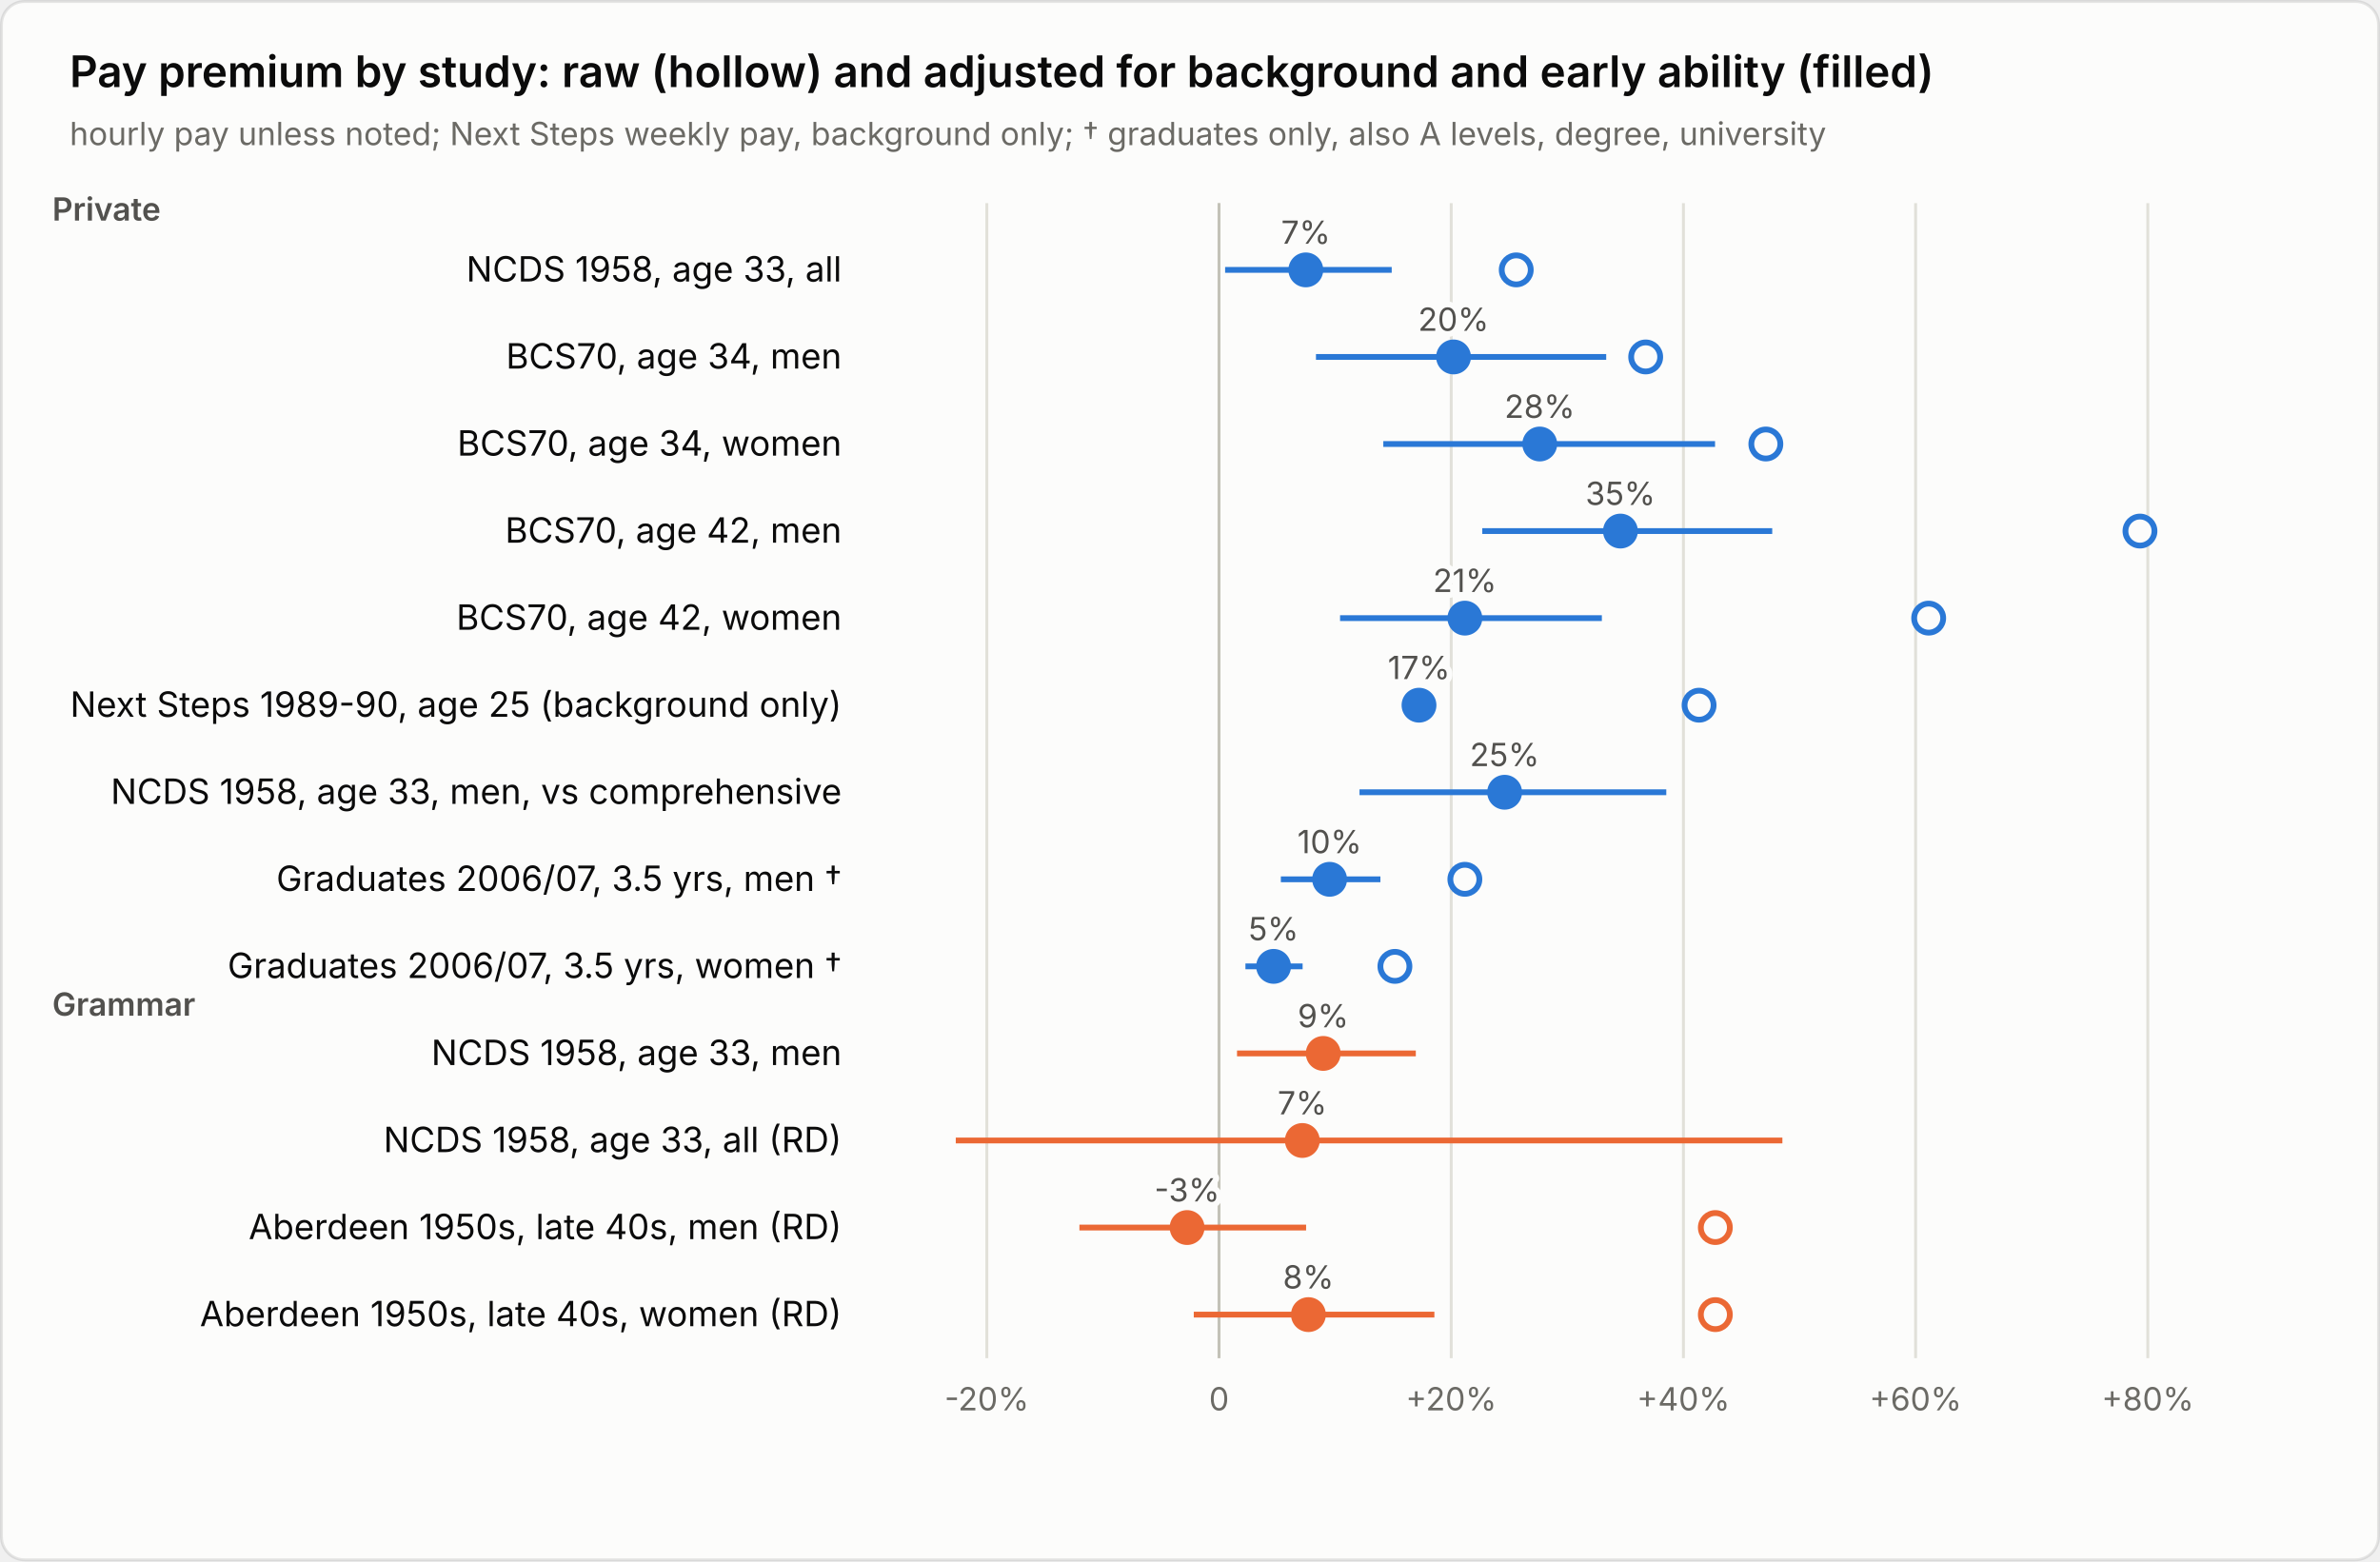
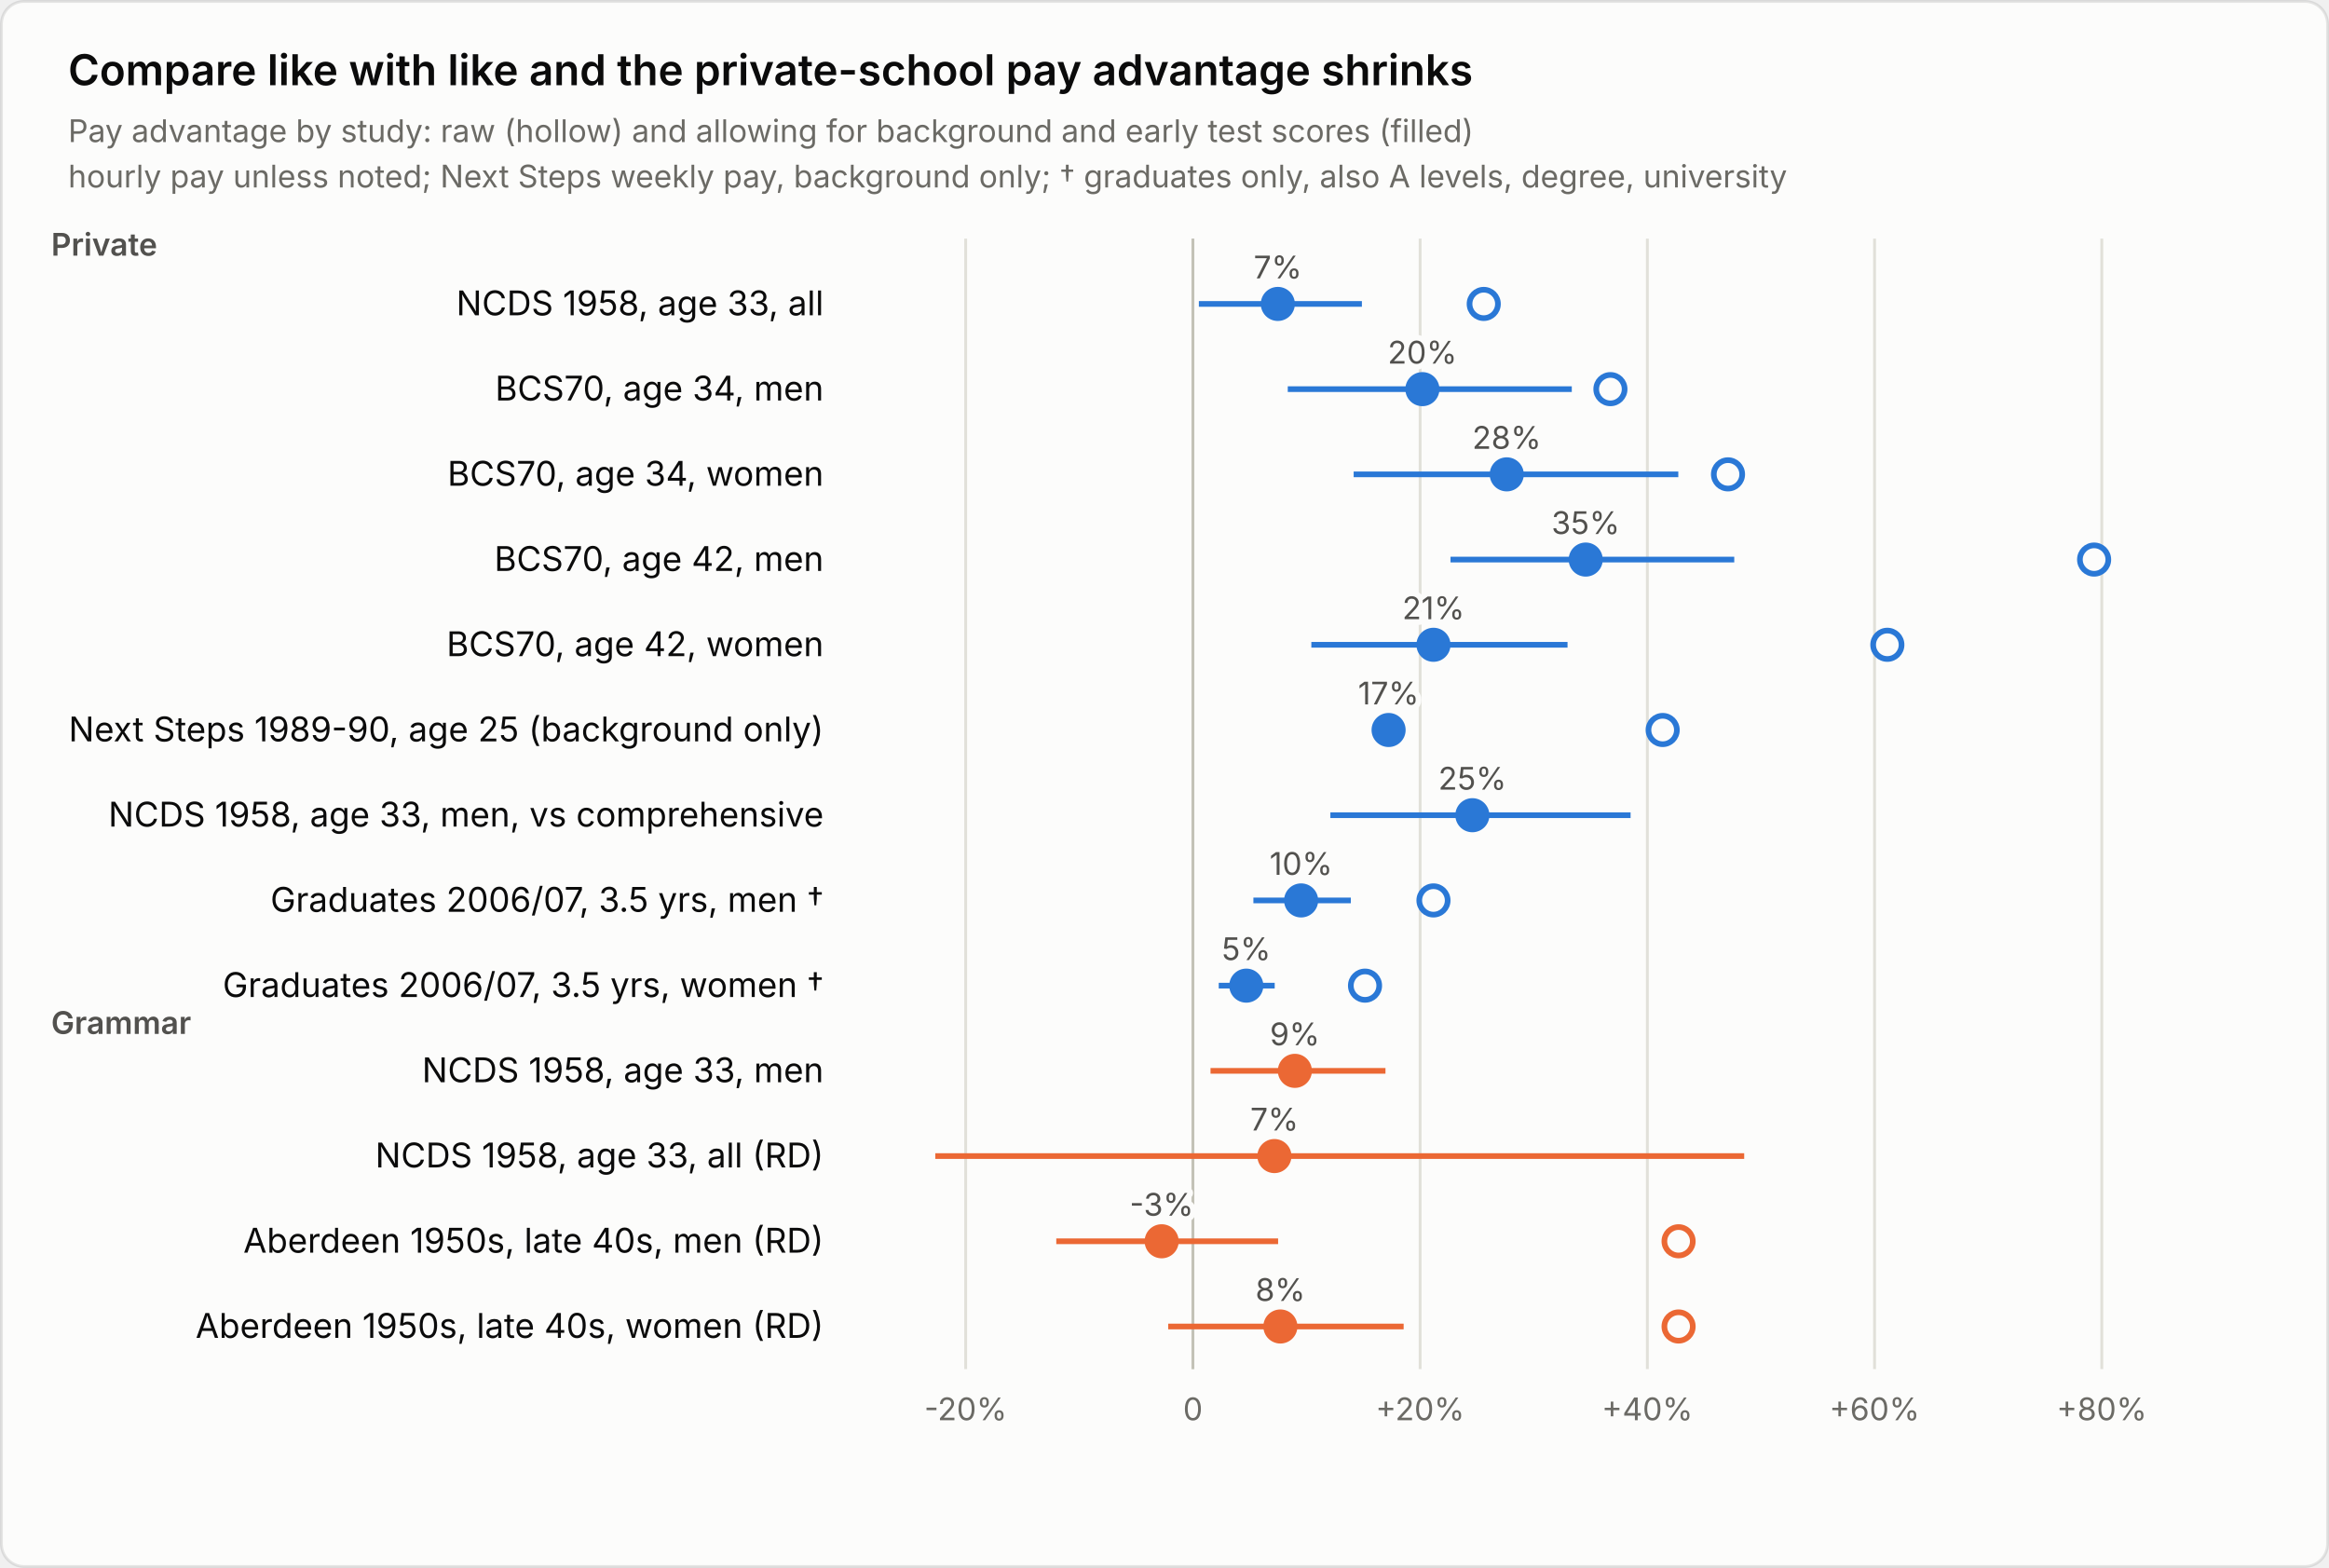
- <svg xmlns="http://www.w3.org/2000/svg" viewBox="0 0 820 538" width="820" height="538" role="img" aria-labelledby="t d">
+ <svg xmlns="http://www.w3.org/2000/svg" viewBox="0 0 820 552" width="820" height="552" role="img" aria-labelledby="t d">
  <style>
  .surface { fill: #fcfcfb; stroke: rgba(11,11,11,.10); }
  .t1 { fill: #0b0b0b; } .t2 { fill: #52514e; } .t3 { fill: #6b6a65; }
  .grid { stroke: #e1e0d9; stroke-width: 1; } .axis { stroke: #c3c2b7; stroke-width: 1; }
  .ind { fill: #2a78d6; stroke: #2a78d6; } .ind-l { stroke: #2a78d6; fill: none; } .ind-band { fill: #2a78d6; opacity: .18; }
  .gra { fill: #eb6834; stroke: #eb6834; } .gra-l { stroke: #eb6834; fill: none; }
  .com { fill: #1baf7a; stroke: #1baf7a; } .com-l { stroke: #1baf7a; fill: none; }
  .neu { fill: #898781; stroke: #898781; } .neu-l { stroke: #898781; fill: none; } .neu-band { fill: #898781; opacity: .14; }
  .hollow { fill: #fcfcfb; stroke-width: 2; }
  .ink { stroke: #0b0b0b; fill: none; }
  .dash { stroke-dasharray: 5 4; }
  .halo { paint-order: stroke; stroke: #fcfcfb; stroke-width: 4px; stroke-linejoin: round; }
  text { font-family: system-ui, -apple-system, 'Segoe UI', sans-serif; }
  @media (prefers-color-scheme: dark) {
    .surface { fill: #1a1a19; stroke: rgba(255,255,255,.10); }
    .t1 { fill: #ffffff; } .t2 { fill: #c3c2b7; } .t3 { fill: #a9a8a1; }
    .grid { stroke: #2c2c2a; } .axis { stroke: #383835; }
    .ind { fill: #3987e5; stroke: #3987e5; } .ind-l { stroke: #3987e5; } .ind-band { fill: #3987e5; }
    .gra { fill: #d95926; stroke: #d95926; } .gra-l { stroke: #d95926; }
    .com { fill: #199e70; stroke: #199e70; } .com-l { stroke: #199e70; }
    .hollow { fill: #1a1a19; }
    .ink { stroke: #ffffff; }
    .halo { stroke: #1a1a19; }
  }
</style>
-   <rect class="surface" x="0.5" y="0.5" width="819" height="537" rx="8" />
-   <text class="t1" x="24.0" y="30.0" font-size="15" text-anchor="start" font-weight="600">Pay premium by study: raw (hollow) and adjusted for background and early ability (filled)</text>
-   <text class="t3" x="24.0" y="50.0" font-size="11" text-anchor="start">hourly pay unless noted; Next Steps weekly pay, background only; † graduates only, also A levels, degree, university</text>
-   <line class="grid" x1="340.0" y1="70.0" x2="340.0" y2="468.0" stroke-width="1" />
-   <text class="t3" x="340.0" y="486.0" font-size="11" text-anchor="middle">-20%</text>
-   <line class="grid" x1="420.0" y1="70.0" x2="420.0" y2="468.0" stroke-width="1" />
-   <text class="t3" x="420.0" y="486.0" font-size="11" text-anchor="middle">0</text>
-   <line class="grid" x1="500.0" y1="70.0" x2="500.0" y2="468.0" stroke-width="1" />
-   <text class="t3" x="500.0" y="486.0" font-size="11" text-anchor="middle">+20%</text>
-   <line class="grid" x1="580.0" y1="70.0" x2="580.0" y2="468.0" stroke-width="1" />
-   <text class="t3" x="580.0" y="486.0" font-size="11" text-anchor="middle">+40%</text>
-   <line class="grid" x1="660.0" y1="70.0" x2="660.0" y2="468.0" stroke-width="1" />
-   <text class="t3" x="660.0" y="486.0" font-size="11" text-anchor="middle">+60%</text>
-   <line class="grid" x1="740.0" y1="70.0" x2="740.0" y2="468.0" stroke-width="1" />
-   <text class="t3" x="740.0" y="486.0" font-size="11" text-anchor="middle">+80%</text>
-   <line class="axis" x1="420.0" y1="70.0" x2="420.0" y2="468.0" stroke-width="1.5" />
-   <line class="ind-l" x1="422.1" y1="93.0" x2="479.5" y2="93.0" stroke-width="2" />
-   <circle class="ind hollow" cx="522.4" cy="93.0" r="5" stroke-width="2" />
-   <circle class="ind" cx="449.9" cy="93.0" r="5.5" />
-   <text class="t1" x="290.0" y="97.0" font-size="12" text-anchor="end">NCDS 1958, age 33, all</text>
-   <text class="t2 halo" x="449.9" y="84.0" font-size="11" text-anchor="middle">7%</text>
-   <line class="ind-l" x1="453.4" y1="123.0" x2="553.4" y2="123.0" stroke-width="2" />
-   <circle class="ind hollow" cx="567.0" cy="123.0" r="5" stroke-width="2" />
-   <circle class="ind" cx="500.8" cy="123.0" r="5.5" />
-   <text class="t1" x="290.0" y="127.0" font-size="12" text-anchor="end">BCS70, age 34, men</text>
-   <text class="t2 halo" x="500.8" y="114.0" font-size="11" text-anchor="middle">20%</text>
-   <line class="ind-l" x1="476.6" y1="153.0" x2="590.9" y2="153.0" stroke-width="2" />
-   <circle class="ind hollow" cx="608.4" cy="153.0" r="5" stroke-width="2" />
-   <circle class="ind" cx="530.5" cy="153.0" r="5.5" />
-   <text class="t1" x="290.0" y="157.0" font-size="12" text-anchor="end">BCS70, age 34, women</text>
-   <text class="t2 halo" x="530.5" y="144.0" font-size="11" text-anchor="middle">28%</text>
-   <line class="ind-l" x1="510.7" y1="183.0" x2="610.6" y2="183.0" stroke-width="2" />
-   <circle class="ind hollow" cx="737.3" cy="183.0" r="5" stroke-width="2" />
-   <circle class="ind" cx="558.3" cy="183.0" r="5.5" />
-   <text class="t1" x="290.0" y="187.0" font-size="12" text-anchor="end">BCS70, age 42, men</text>
-   <text class="t2 halo" x="558.3" y="174.0" font-size="11" text-anchor="middle">35%</text>
-   <line class="ind-l" x1="461.7" y1="213.0" x2="551.9" y2="213.0" stroke-width="2" />
-   <circle class="ind hollow" cx="664.5" cy="213.0" r="5" stroke-width="2" />
-   <circle class="ind" cx="504.7" cy="213.0" r="5.5" />
-   <text class="t1" x="290.0" y="217.0" font-size="12" text-anchor="end">BCS70, age 42, women</text>
-   <text class="t2 halo" x="504.7" y="204.0" font-size="11" text-anchor="middle">21%</text>
-   <circle class="ind hollow" cx="585.4" cy="243.0" r="5" stroke-width="2" />
-   <circle class="ind" cx="488.9" cy="243.0" r="5.5" />
-   <text class="t1" x="290.0" y="247.0" font-size="12" text-anchor="end">Next Steps 1989-90, age 25 (background only)</text>
-   <text class="t2 halo" x="488.9" y="234.0" font-size="11" text-anchor="middle">17%</text>
-   <line class="ind-l" x1="468.4" y1="273.0" x2="574.1" y2="273.0" stroke-width="2" />
-   <circle class="ind" cx="518.4" cy="273.0" r="5.5" />
-   <text class="t1" x="290.0" y="277.0" font-size="12" text-anchor="end">NCDS 1958, age 33, men, vs comprehensive</text>
-   <text class="t2 halo" x="518.4" y="264.0" font-size="11" text-anchor="middle">25%</text>
-   <line class="ind-l" x1="441.3" y1="303.0" x2="475.6" y2="303.0" stroke-width="2" />
-   <circle class="ind hollow" cx="504.7" cy="303.0" r="5" stroke-width="2" />
-   <circle class="ind" cx="458.1" cy="303.0" r="5.5" />
-   <text class="t1" x="290.0" y="307.0" font-size="12" text-anchor="end">Graduates 2006/07, 3.5 yrs, men †</text>
-   <text class="t2 halo" x="458.1" y="294.0" font-size="11" text-anchor="middle">10%</text>
-   <line class="ind-l" x1="429.1" y1="333.0" x2="448.8" y2="333.0" stroke-width="2" />
-   <circle class="ind hollow" cx="480.6" cy="333.0" r="5" stroke-width="2" />
-   <circle class="ind" cx="438.8" cy="333.0" r="5.5" />
-   <text class="t1" x="290.0" y="337.0" font-size="12" text-anchor="end">Graduates 2006/07, 3.5 yrs, women †</text>
-   <text class="t2 halo" x="438.8" y="324.0" font-size="11" text-anchor="middle">5%</text>
-   <line class="gra-l" x1="426.2" y1="363.0" x2="487.8" y2="363.0" stroke-width="2" />
-   <circle class="gra" cx="455.9" cy="363.0" r="5.5" />
-   <text class="t1" x="290.0" y="367.0" font-size="12" text-anchor="end">NCDS 1958, age 33, men</text>
-   <text class="t2 halo" x="455.9" y="354.0" font-size="11" text-anchor="middle">9%</text>
-   <line class="gra-l" x1="329.3" y1="393.0" x2="614.1" y2="393.0" stroke-width="2" />
-   <circle class="gra" cx="448.7" cy="393.0" r="5.5" />
-   <text class="t1" x="290.0" y="397.0" font-size="12" text-anchor="end">NCDS 1958, age 33, all (RD)</text>
-   <text class="t2 halo" x="448.7" y="384.0" font-size="11" text-anchor="middle">7%</text>
-   <line class="gra-l" x1="371.9" y1="423.0" x2="450.0" y2="423.0" stroke-width="2" />
-   <circle class="gra hollow" cx="591.0" cy="423.0" r="5" stroke-width="2" />
-   <circle class="gra" cx="409.0" cy="423.0" r="5.5" />
-   <text class="t1" x="290.0" y="427.0" font-size="12" text-anchor="end">Aberdeen 1950s, late 40s, men (RD)</text>
-   <text class="t2 halo" x="409.0" y="414.0" font-size="11" text-anchor="middle">-3%</text>
-   <line class="gra-l" x1="411.3" y1="453.0" x2="494.2" y2="453.0" stroke-width="2" />
-   <circle class="gra hollow" cx="591.0" cy="453.0" r="5" stroke-width="2" />
-   <circle class="gra" cx="450.8" cy="453.0" r="5.5" />
-   <text class="t1" x="290.0" y="457.0" font-size="12" text-anchor="end">Aberdeen 1950s, late 40s, women (RD)</text>
-   <text class="t2 halo" x="450.8" y="444.0" font-size="11" text-anchor="middle">8%</text>
-   <text class="t2" x="18.0" y="350.0" font-size="11" text-anchor="start" font-weight="600">Grammar</text>
-   <text class="t2" x="18.0" y="76.0" font-size="11" text-anchor="start" font-weight="600">Private</text>
+   <rect class="surface" x="0.5" y="0.5" width="819" height="551" rx="8" />
+   <text class="t1" x="24.0" y="30.0" font-size="15" text-anchor="start" font-weight="600">Compare like with like and the private-school pay advantage shrinks</text>
+   <text class="t3" x="24.0" y="50.0" font-size="11" text-anchor="start">Pay advantage by study: raw (hollow) and allowing for background and early test scores (filled)</text>
+   <text class="t3" x="24.0" y="66.0" font-size="11" text-anchor="start">hourly pay unless noted; Next Steps weekly pay, background only; † graduates only, also A levels, degree, university</text>
+   <line class="grid" x1="340.0" y1="84.0" x2="340.0" y2="482.0" stroke-width="1" />
+   <text class="t3" x="340.0" y="500.0" font-size="11" text-anchor="middle">-20%</text>
+   <line class="grid" x1="420.0" y1="84.0" x2="420.0" y2="482.0" stroke-width="1" />
+   <text class="t3" x="420.0" y="500.0" font-size="11" text-anchor="middle">0</text>
+   <line class="grid" x1="500.0" y1="84.0" x2="500.0" y2="482.0" stroke-width="1" />
+   <text class="t3" x="500.0" y="500.0" font-size="11" text-anchor="middle">+20%</text>
+   <line class="grid" x1="580.0" y1="84.0" x2="580.0" y2="482.0" stroke-width="1" />
+   <text class="t3" x="580.0" y="500.0" font-size="11" text-anchor="middle">+40%</text>
+   <line class="grid" x1="660.0" y1="84.0" x2="660.0" y2="482.0" stroke-width="1" />
+   <text class="t3" x="660.0" y="500.0" font-size="11" text-anchor="middle">+60%</text>
+   <line class="grid" x1="740.0" y1="84.0" x2="740.0" y2="482.0" stroke-width="1" />
+   <text class="t3" x="740.0" y="500.0" font-size="11" text-anchor="middle">+80%</text>
+   <line class="axis" x1="420.0" y1="84.0" x2="420.0" y2="482.0" stroke-width="1.5" />
+   <line class="ind-l" x1="422.1" y1="107.0" x2="479.5" y2="107.0" stroke-width="2" />
+   <circle class="ind hollow" cx="522.4" cy="107.0" r="5" stroke-width="2" />
+   <circle class="ind" cx="449.9" cy="107.0" r="5.5" />
+   <text class="t1" x="290.0" y="111.0" font-size="12" text-anchor="end">NCDS 1958, age 33, all</text>
+   <text class="t2 halo" x="449.9" y="98.0" font-size="11" text-anchor="middle">7%</text>
+   <line class="ind-l" x1="453.4" y1="137.0" x2="553.4" y2="137.0" stroke-width="2" />
+   <circle class="ind hollow" cx="567.0" cy="137.0" r="5" stroke-width="2" />
+   <circle class="ind" cx="500.8" cy="137.0" r="5.5" />
+   <text class="t1" x="290.0" y="141.0" font-size="12" text-anchor="end">BCS70, age 34, men</text>
+   <text class="t2 halo" x="500.8" y="128.0" font-size="11" text-anchor="middle">20%</text>
+   <line class="ind-l" x1="476.6" y1="167.0" x2="590.9" y2="167.0" stroke-width="2" />
+   <circle class="ind hollow" cx="608.4" cy="167.0" r="5" stroke-width="2" />
+   <circle class="ind" cx="530.5" cy="167.0" r="5.5" />
+   <text class="t1" x="290.0" y="171.0" font-size="12" text-anchor="end">BCS70, age 34, women</text>
+   <text class="t2 halo" x="530.5" y="158.0" font-size="11" text-anchor="middle">28%</text>
+   <line class="ind-l" x1="510.7" y1="197.0" x2="610.6" y2="197.0" stroke-width="2" />
+   <circle class="ind hollow" cx="737.3" cy="197.0" r="5" stroke-width="2" />
+   <circle class="ind" cx="558.3" cy="197.0" r="5.5" />
+   <text class="t1" x="290.0" y="201.0" font-size="12" text-anchor="end">BCS70, age 42, men</text>
+   <text class="t2 halo" x="558.3" y="188.0" font-size="11" text-anchor="middle">35%</text>
+   <line class="ind-l" x1="461.7" y1="227.0" x2="551.9" y2="227.0" stroke-width="2" />
+   <circle class="ind hollow" cx="664.5" cy="227.0" r="5" stroke-width="2" />
+   <circle class="ind" cx="504.7" cy="227.0" r="5.5" />
+   <text class="t1" x="290.0" y="231.0" font-size="12" text-anchor="end">BCS70, age 42, women</text>
+   <text class="t2 halo" x="504.7" y="218.0" font-size="11" text-anchor="middle">21%</text>
+   <circle class="ind hollow" cx="585.4" cy="257.0" r="5" stroke-width="2" />
+   <circle class="ind" cx="488.9" cy="257.0" r="5.5" />
+   <text class="t1" x="290.0" y="261.0" font-size="12" text-anchor="end">Next Steps 1989-90, age 25 (background only)</text>
+   <text class="t2 halo" x="488.9" y="248.0" font-size="11" text-anchor="middle">17%</text>
+   <line class="ind-l" x1="468.4" y1="287.0" x2="574.1" y2="287.0" stroke-width="2" />
+   <circle class="ind" cx="518.4" cy="287.0" r="5.5" />
+   <text class="t1" x="290.0" y="291.0" font-size="12" text-anchor="end">NCDS 1958, age 33, men, vs comprehensive</text>
+   <text class="t2 halo" x="518.4" y="278.0" font-size="11" text-anchor="middle">25%</text>
+   <line class="ind-l" x1="441.3" y1="317.0" x2="475.6" y2="317.0" stroke-width="2" />
+   <circle class="ind hollow" cx="504.7" cy="317.0" r="5" stroke-width="2" />
+   <circle class="ind" cx="458.1" cy="317.0" r="5.5" />
+   <text class="t1" x="290.0" y="321.0" font-size="12" text-anchor="end">Graduates 2006/07, 3.5 yrs, men †</text>
+   <text class="t2 halo" x="458.1" y="308.0" font-size="11" text-anchor="middle">10%</text>
+   <line class="ind-l" x1="429.1" y1="347.0" x2="448.8" y2="347.0" stroke-width="2" />
+   <circle class="ind hollow" cx="480.6" cy="347.0" r="5" stroke-width="2" />
+   <circle class="ind" cx="438.8" cy="347.0" r="5.5" />
+   <text class="t1" x="290.0" y="351.0" font-size="12" text-anchor="end">Graduates 2006/07, 3.5 yrs, women †</text>
+   <text class="t2 halo" x="438.8" y="338.0" font-size="11" text-anchor="middle">5%</text>
+   <line class="gra-l" x1="426.2" y1="377.0" x2="487.8" y2="377.0" stroke-width="2" />
+   <circle class="gra" cx="455.9" cy="377.0" r="5.5" />
+   <text class="t1" x="290.0" y="381.0" font-size="12" text-anchor="end">NCDS 1958, age 33, men</text>
+   <text class="t2 halo" x="455.9" y="368.0" font-size="11" text-anchor="middle">9%</text>
+   <line class="gra-l" x1="329.3" y1="407.0" x2="614.1" y2="407.0" stroke-width="2" />
+   <circle class="gra" cx="448.7" cy="407.0" r="5.5" />
+   <text class="t1" x="290.0" y="411.0" font-size="12" text-anchor="end">NCDS 1958, age 33, all (RD)</text>
+   <text class="t2 halo" x="448.7" y="398.0" font-size="11" text-anchor="middle">7%</text>
+   <line class="gra-l" x1="371.9" y1="437.0" x2="450.0" y2="437.0" stroke-width="2" />
+   <circle class="gra hollow" cx="591.0" cy="437.0" r="5" stroke-width="2" />
+   <circle class="gra" cx="409.0" cy="437.0" r="5.5" />
+   <text class="t1" x="290.0" y="441.0" font-size="12" text-anchor="end">Aberdeen 1950s, late 40s, men (RD)</text>
+   <text class="t2 halo" x="409.0" y="428.0" font-size="11" text-anchor="middle">-3%</text>
+   <line class="gra-l" x1="411.3" y1="467.0" x2="494.2" y2="467.0" stroke-width="2" />
+   <circle class="gra hollow" cx="591.0" cy="467.0" r="5" stroke-width="2" />
+   <circle class="gra" cx="450.8" cy="467.0" r="5.5" />
+   <text class="t1" x="290.0" y="471.0" font-size="12" text-anchor="end">Aberdeen 1950s, late 40s, women (RD)</text>
+   <text class="t2 halo" x="450.8" y="458.0" font-size="11" text-anchor="middle">8%</text>
+   <text class="t2" x="18.0" y="364.0" font-size="11" text-anchor="start" font-weight="600">Grammar</text>
+   <text class="t2" x="18.0" y="90.0" font-size="11" text-anchor="start" font-weight="600">Private</text>
</svg>
